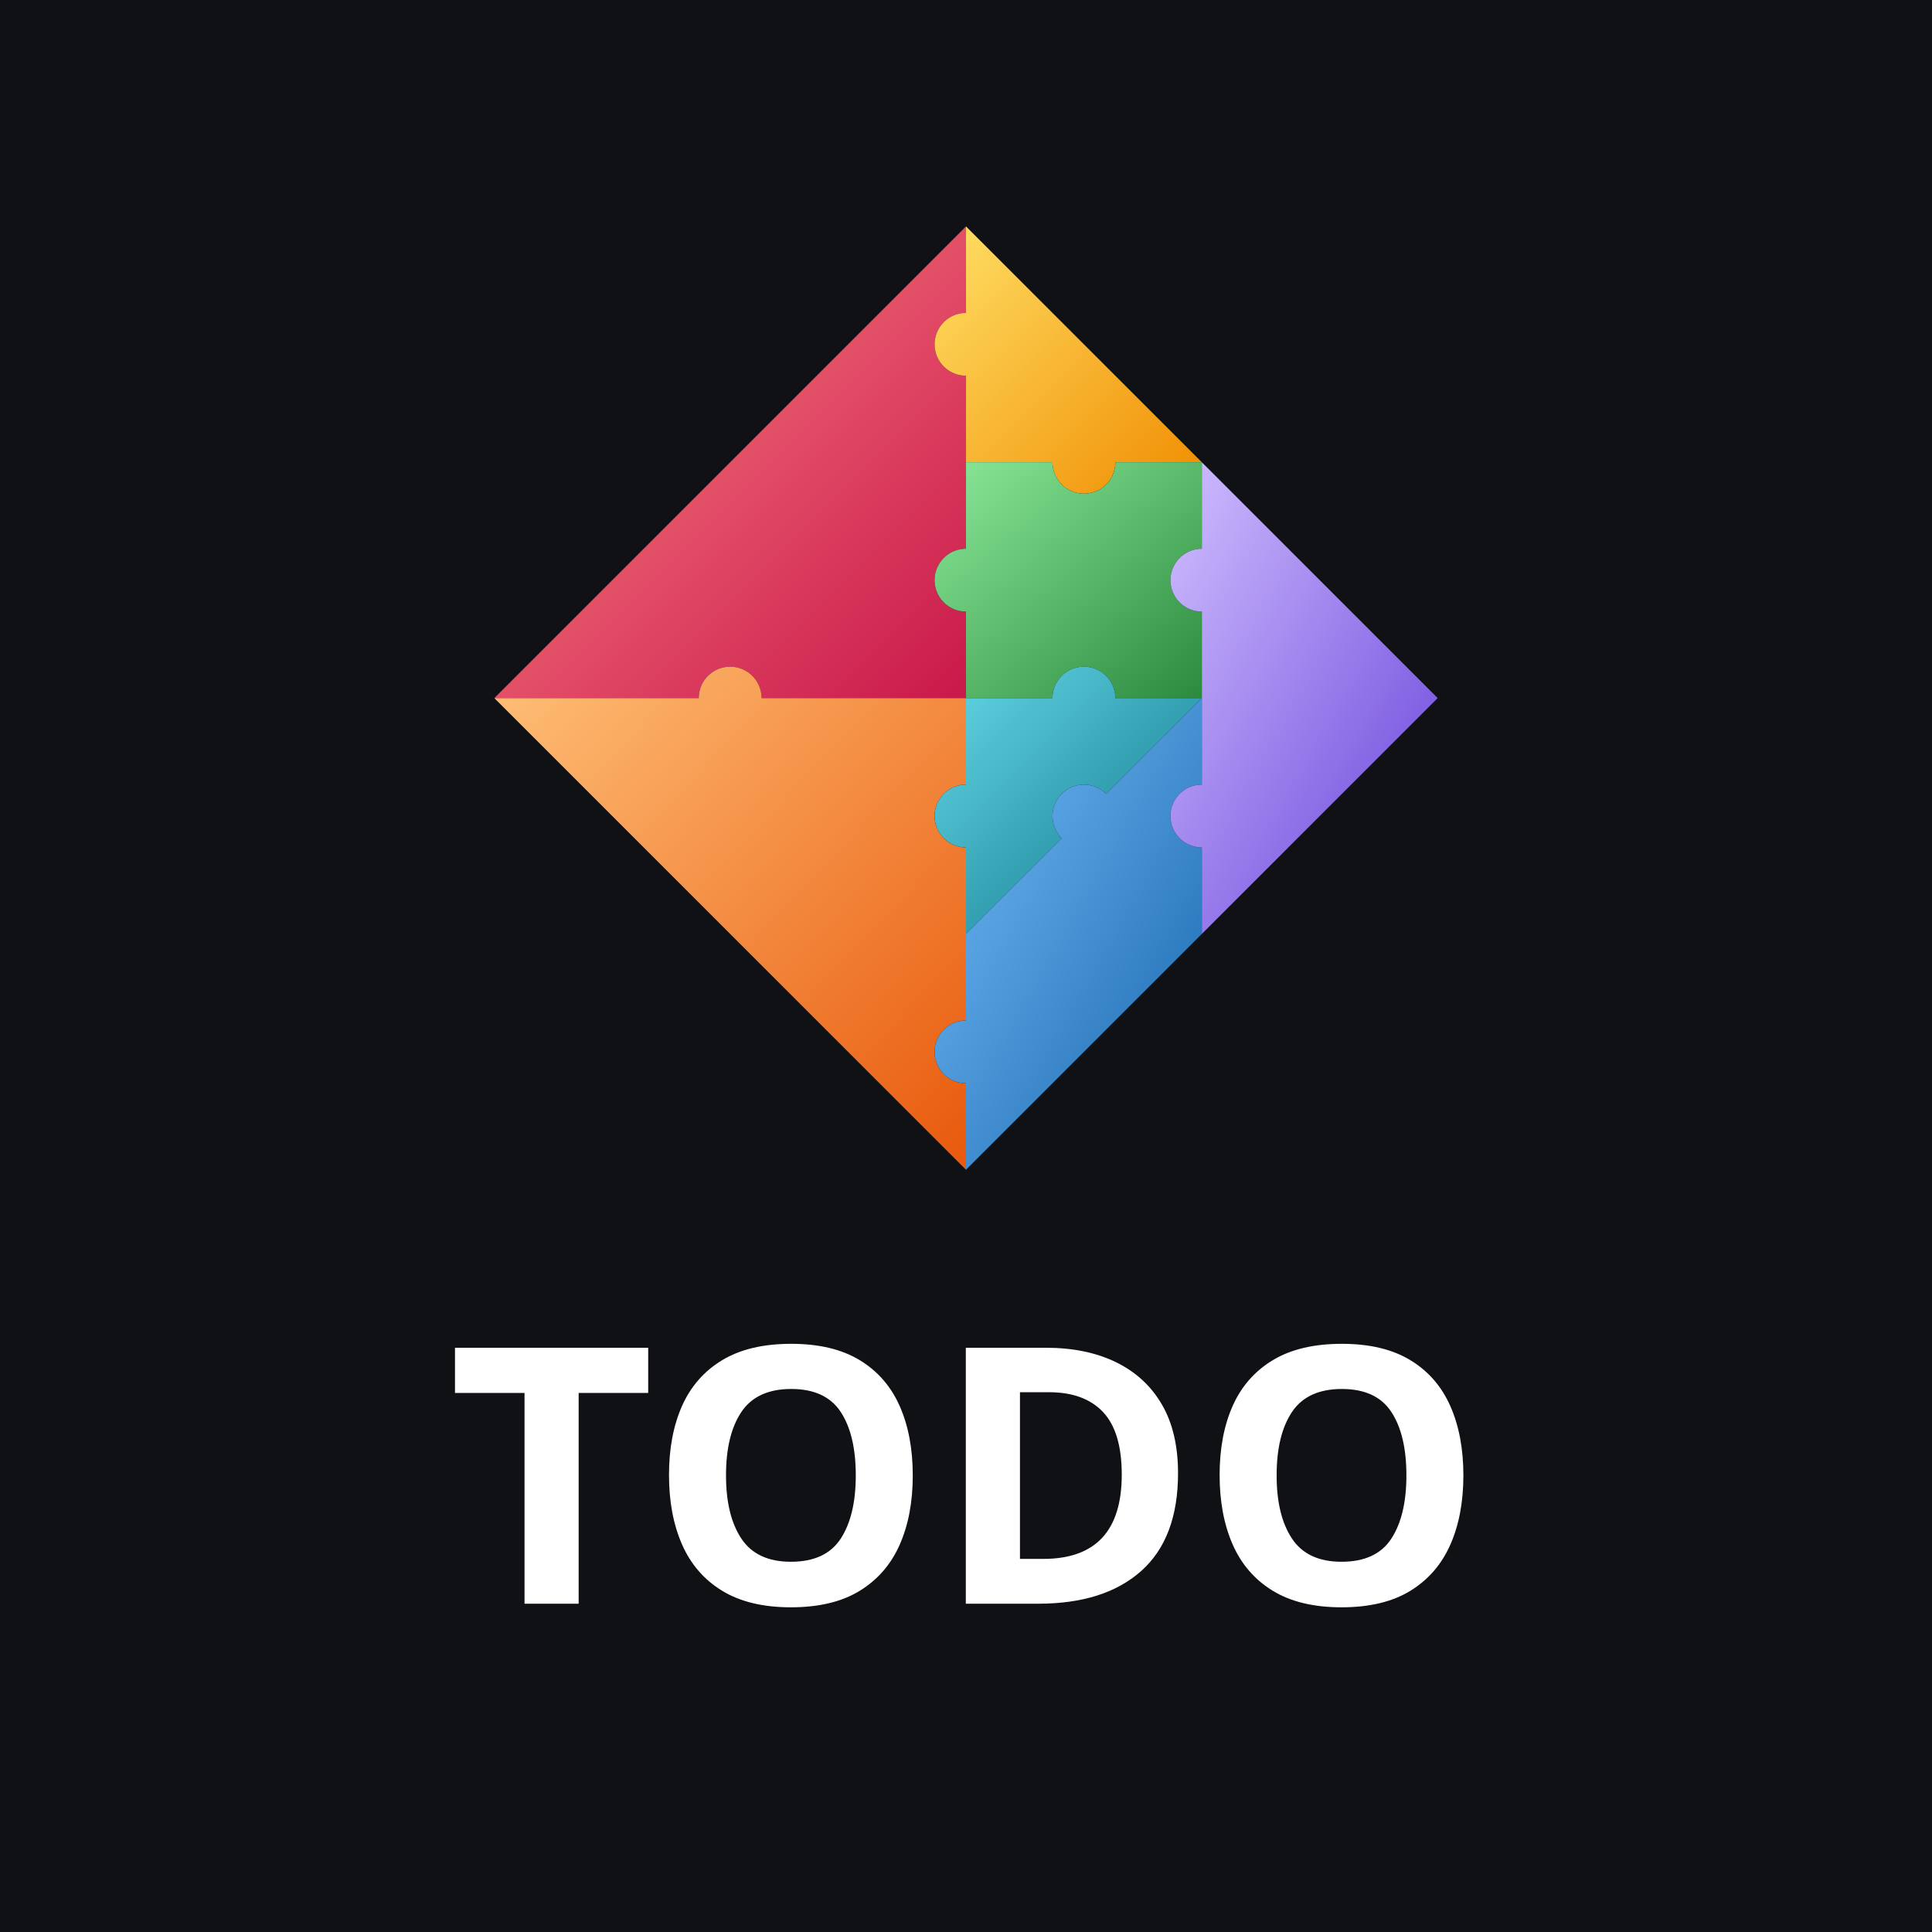
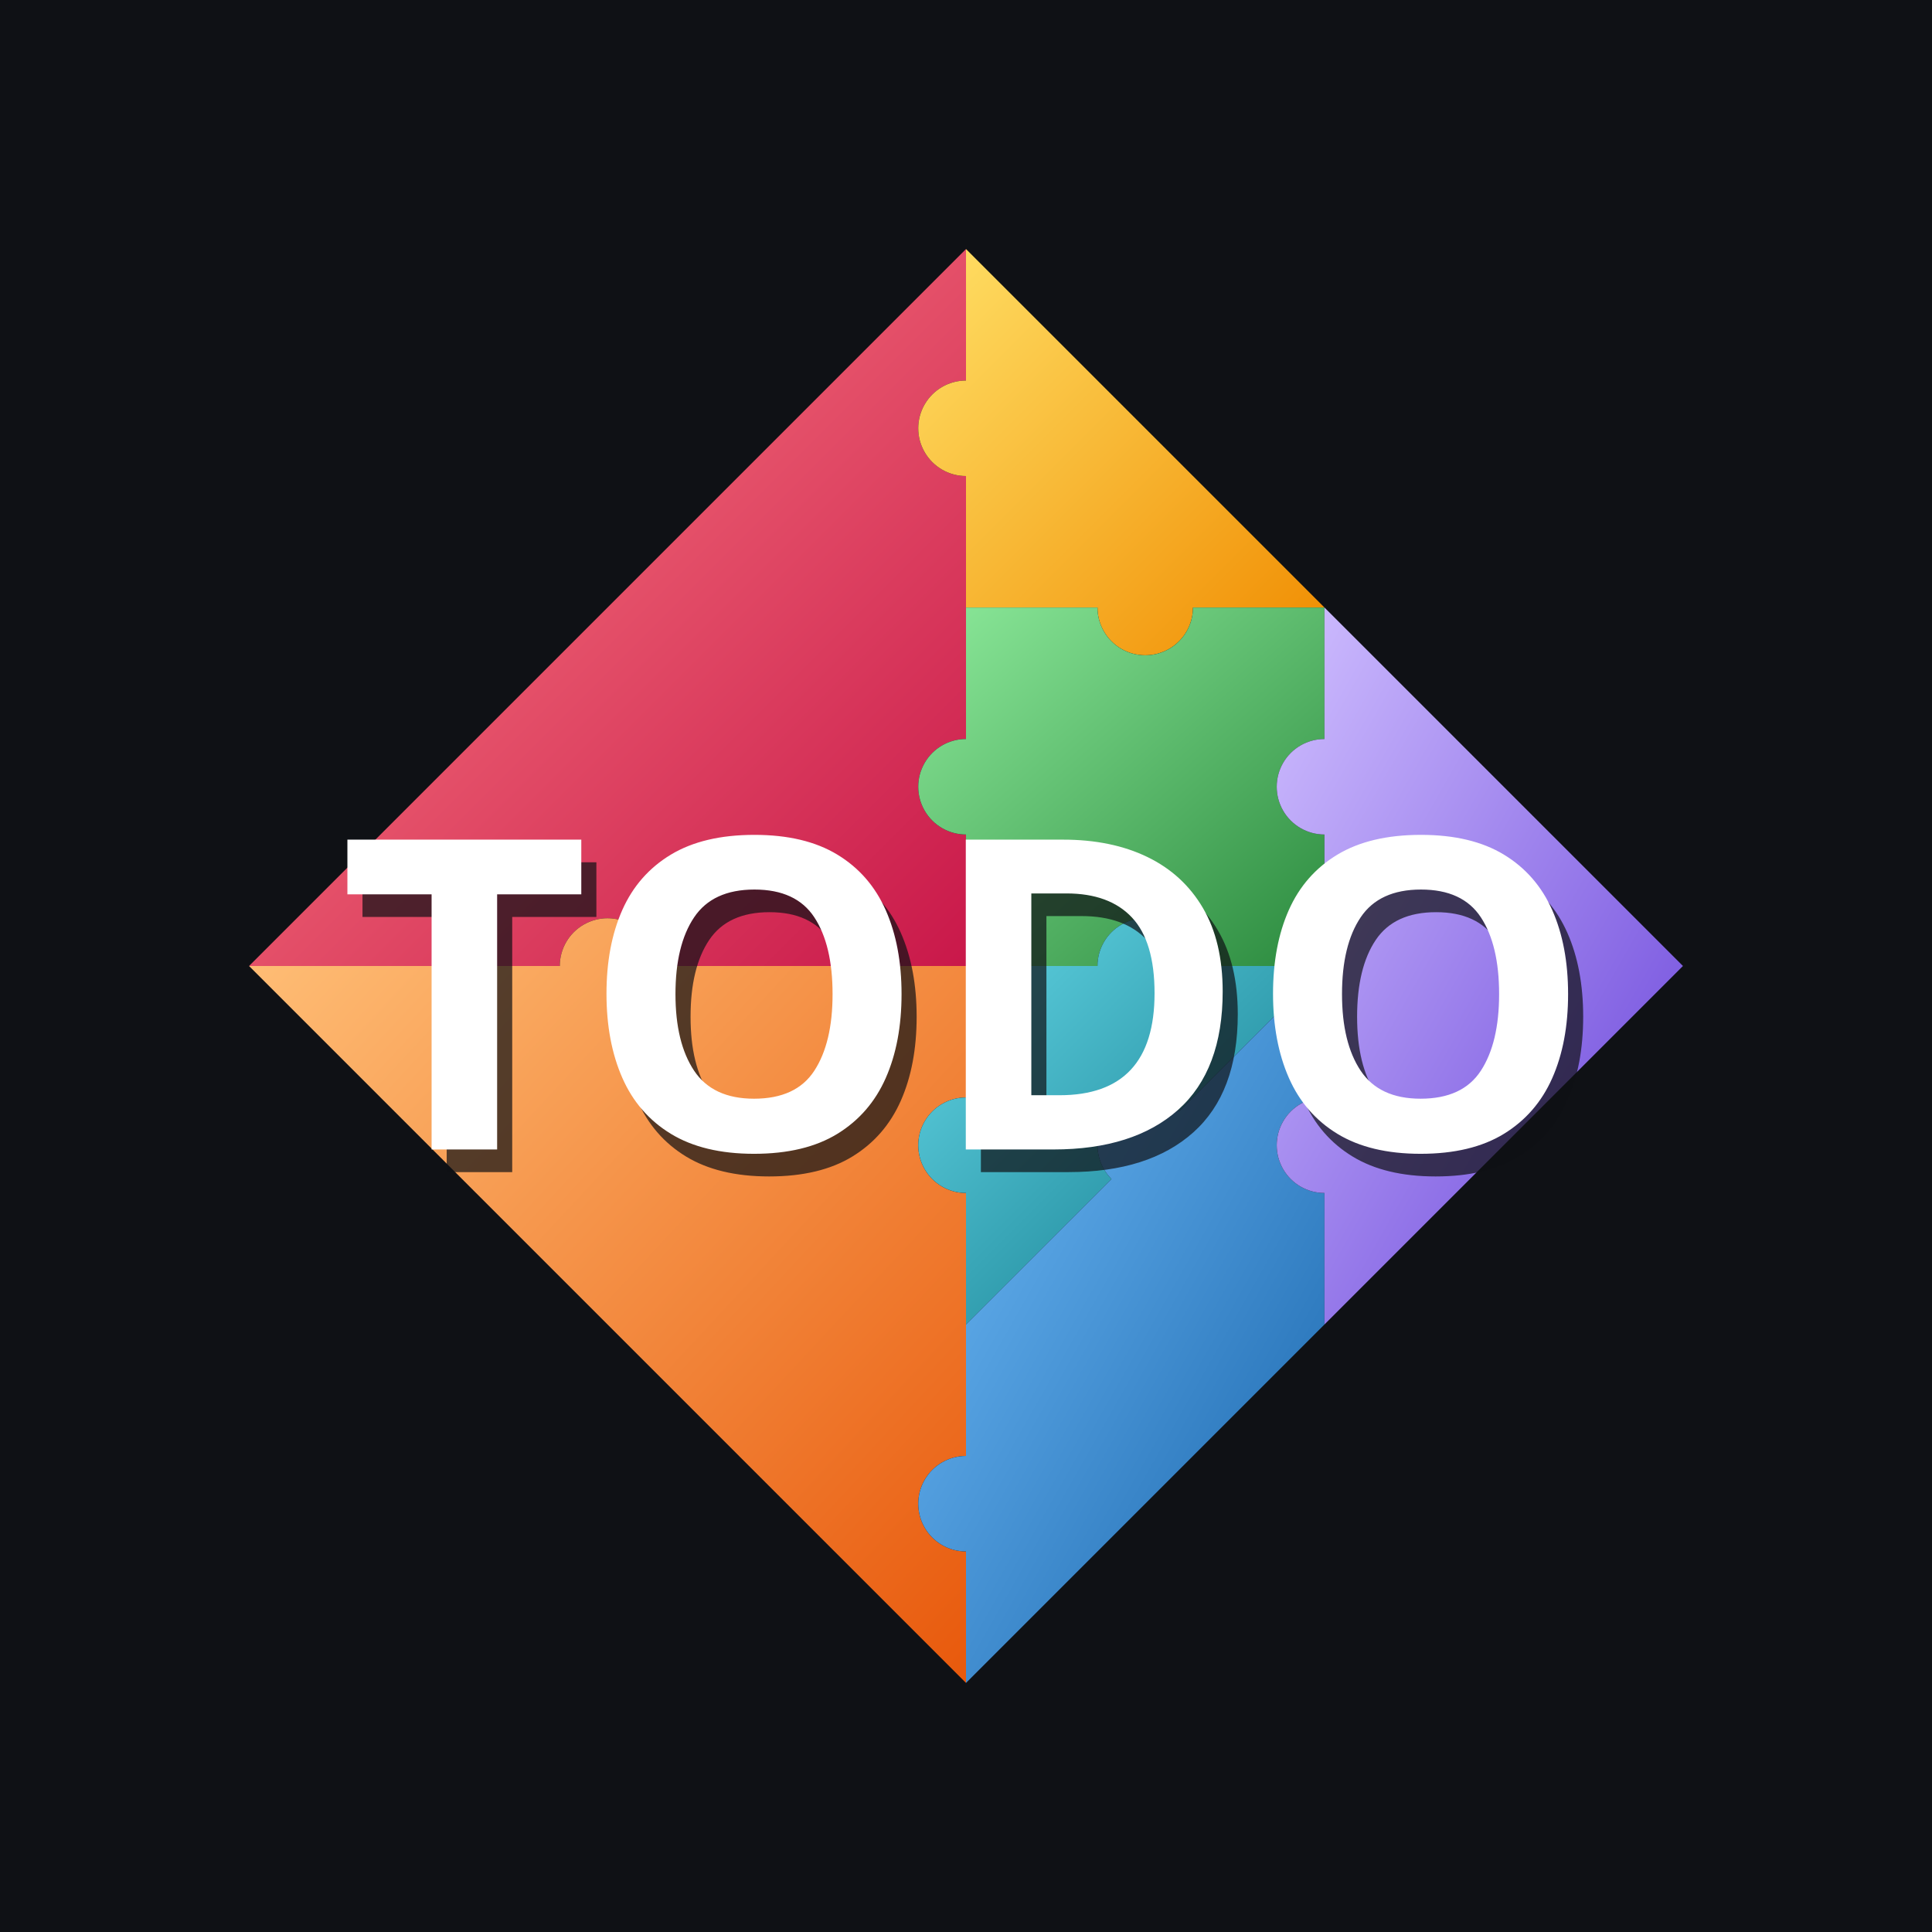
<svg xmlns="http://www.w3.org/2000/svg" viewBox="0 0 1024 1024">
  <defs>
    <linearGradient id="g0" x1="0" y1="0" x2="1" y2="1">
      <stop offset="0" stop-color="#ff8787" />
      <stop offset="1" stop-color="#c9184a" />
    </linearGradient>
    <linearGradient id="g1" x1="0" y1="0" x2="1" y2="1">
      <stop offset="0" stop-color="#ffc078" />
      <stop offset="1" stop-color="#e8590c" />
    </linearGradient>
    <linearGradient id="g2" x1="0" y1="0" x2="1" y2="1">
      <stop offset="0" stop-color="#ffe066" />
      <stop offset="1" stop-color="#f08c00" />
    </linearGradient>
    <linearGradient id="g3" x1="0" y1="0" x2="1" y2="1">
      <stop offset="0" stop-color="#8ce99a" />
      <stop offset="1" stop-color="#2b8a3e" />
    </linearGradient>
    <linearGradient id="g4" x1="0" y1="0" x2="1" y2="1">
      <stop offset="0" stop-color="#66d9e8" />
      <stop offset="1" stop-color="#0b7285" />
    </linearGradient>
    <linearGradient id="g5" x1="0" y1="0" x2="1" y2="1">
      <stop offset="0" stop-color="#74c0fc" />
      <stop offset="1" stop-color="#1864ab" />
    </linearGradient>
    <linearGradient id="g6" x1="0" y1="0" x2="1" y2="1">
      <stop offset="0" stop-color="#d0bfff" />
      <stop offset="1" stop-color="#6741d9" />
    </linearGradient>
  </defs>
  <rect width="1024" height="1024" fill="#0f1115" />
-   <g transform="translate(262 120) scale(5)">
+   <g transform="translate(132 132) scale(7.6)">
    <path d="M50.000 50.000 L28.330 50.000 C28.330 48.810 27.695 47.711 26.665 47.116 C25.635 46.521 24.365 46.521 23.335 47.116 C22.305 47.711 21.670 48.810 21.670 50.000 L0.000 50.000 L50.000 0.000 L50.000 9.170 C48.810 9.170 47.711 9.805 47.116 10.835 C46.521 11.865 46.521 13.135 47.116 14.165 C47.711 15.195 48.810 15.830 50.000 15.830 L50.000 25.000 L50.000 34.170 C48.810 34.170 47.711 34.805 47.116 35.835 C46.521 36.865 46.521 38.135 47.116 39.165 C47.711 40.195 48.810 40.830 50.000 40.830 L50.000 50.000 Z" fill="url(#g0)" />
    <path d="M50.000 50.000 L50.000 59.170 C48.810 59.170 47.711 59.805 47.116 60.835 C46.521 61.865 46.521 63.135 47.116 64.165 C47.711 65.195 48.810 65.830 50.000 65.830 L50.000 75.000 L50.000 84.170 C48.810 84.170 47.711 84.805 47.116 85.835 C46.521 86.865 46.521 88.135 47.116 89.165 C47.711 90.195 48.810 90.830 50.000 90.830 L50.000 100.000 L0.000 50.000 L21.670 50.000 C21.670 48.810 22.305 47.711 23.335 47.116 C24.365 46.521 25.635 46.521 26.665 47.116 C27.695 47.711 28.330 48.810 28.330 50.000 L50.000 50.000 Z" fill="url(#g1)" />
    <path d="M50.000 25.000 L50.000 15.830 C48.810 15.830 47.711 15.195 47.116 14.165 C46.521 13.135 46.521 11.865 47.116 10.835 C47.711 9.805 48.810 9.170 50.000 9.170 L50.000 0.000 L75.000 25.000 L65.830 25.000 C65.830 26.190 65.195 27.289 64.165 27.884 C63.135 28.479 61.865 28.479 60.835 27.884 C59.805 27.289 59.170 26.190 59.170 25.000 L50.000 25.000 Z" fill="url(#g2)" />
    <path d="M50.000 25.000 L59.170 25.000 C59.170 26.190 59.805 27.289 60.835 27.884 C61.865 28.479 63.135 28.479 64.165 27.884 C65.195 27.289 65.830 26.190 65.830 25.000 L75.000 25.000 L75.000 34.170 C73.810 34.170 72.711 34.805 72.116 35.835 C71.521 36.865 71.521 38.135 72.116 39.165 C72.711 40.195 73.810 40.830 75.000 40.830 L75.000 50.000 L65.830 50.000 C65.830 48.810 65.195 47.711 64.165 47.116 C63.135 46.521 61.865 46.521 60.835 47.116 C59.805 47.711 59.170 48.810 59.170 50.000 L50.000 50.000 L50.000 40.830 C48.810 40.830 47.711 40.195 47.116 39.165 C46.521 38.135 46.521 36.865 47.116 35.835 C47.711 34.805 48.810 34.170 50.000 34.170 L50.000 25.000 Z" fill="url(#g3)" />
    <path d="M50.000 50.000 L59.170 50.000 C59.170 48.810 59.805 47.711 60.835 47.116 C61.865 46.521 63.135 46.521 64.165 47.116 C65.195 47.711 65.830 48.810 65.830 50.000 L75.000 50.000 L64.855 60.145 C64.013 59.304 62.787 58.976 61.638 59.283 C60.489 59.591 59.591 60.489 59.283 61.638 C58.976 62.787 59.304 64.013 60.145 64.855 L50.000 75.000 L50.000 65.830 C48.810 65.830 47.711 65.195 47.116 64.165 C46.521 63.135 46.521 61.865 47.116 60.835 C47.711 59.805 48.810 59.170 50.000 59.170 L50.000 50.000 Z" fill="url(#g4)" />
    <path d="M75.000 50.000 L75.000 59.170 C73.810 59.170 72.711 59.805 72.116 60.835 C71.521 61.865 71.521 63.135 72.116 64.165 C72.711 65.195 73.810 65.830 75.000 65.830 L75.000 75.000 L50.000 100.000 L50.000 90.830 C48.810 90.830 47.711 90.195 47.116 89.165 C46.521 88.135 46.521 86.865 47.116 85.835 C47.711 84.805 48.810 84.170 50.000 84.170 L50.000 75.000 L60.145 64.855 C59.304 64.013 58.976 62.787 59.283 61.638 C59.591 60.489 60.489 59.591 61.638 59.283 C62.787 58.976 64.013 59.304 64.855 60.145 L75.000 50.000 Z" fill="url(#g5)" />
    <path d="M100.000 50.000 L75.000 75.000 L75.000 65.830 C73.810 65.830 72.711 65.195 72.116 64.165 C71.521 63.135 71.521 61.865 72.116 60.835 C72.711 59.805 73.810 59.170 75.000 59.170 L75.000 50.000 L75.000 40.830 C73.810 40.830 72.711 40.195 72.116 39.165 C71.521 38.135 71.521 36.865 72.116 35.835 C72.711 34.805 73.810 34.170 75.000 34.170 L75.000 25.000 L100.000 50.000 Z" fill="url(#g6)" />
  </g>
-   <text x="512" y="850" text-anchor="middle" font-family="Noto Sans, Helvetica, Arial, sans-serif" font-weight="900" font-size="190" fill="#ffffff">TODO</text>
+   <text x="520" y="532" text-anchor="middle" dominant-baseline="central" font-family="Noto Sans, Helvetica, Arial, sans-serif" font-weight="900" font-size="230" fill="#0f1115" fill-opacity="0.7">TODO</text>
+   <text x="512" y="520" text-anchor="middle" dominant-baseline="central" font-family="Noto Sans, Helvetica, Arial, sans-serif" font-weight="900" font-size="230" fill="#ffffff">TODO</text>
</svg>
